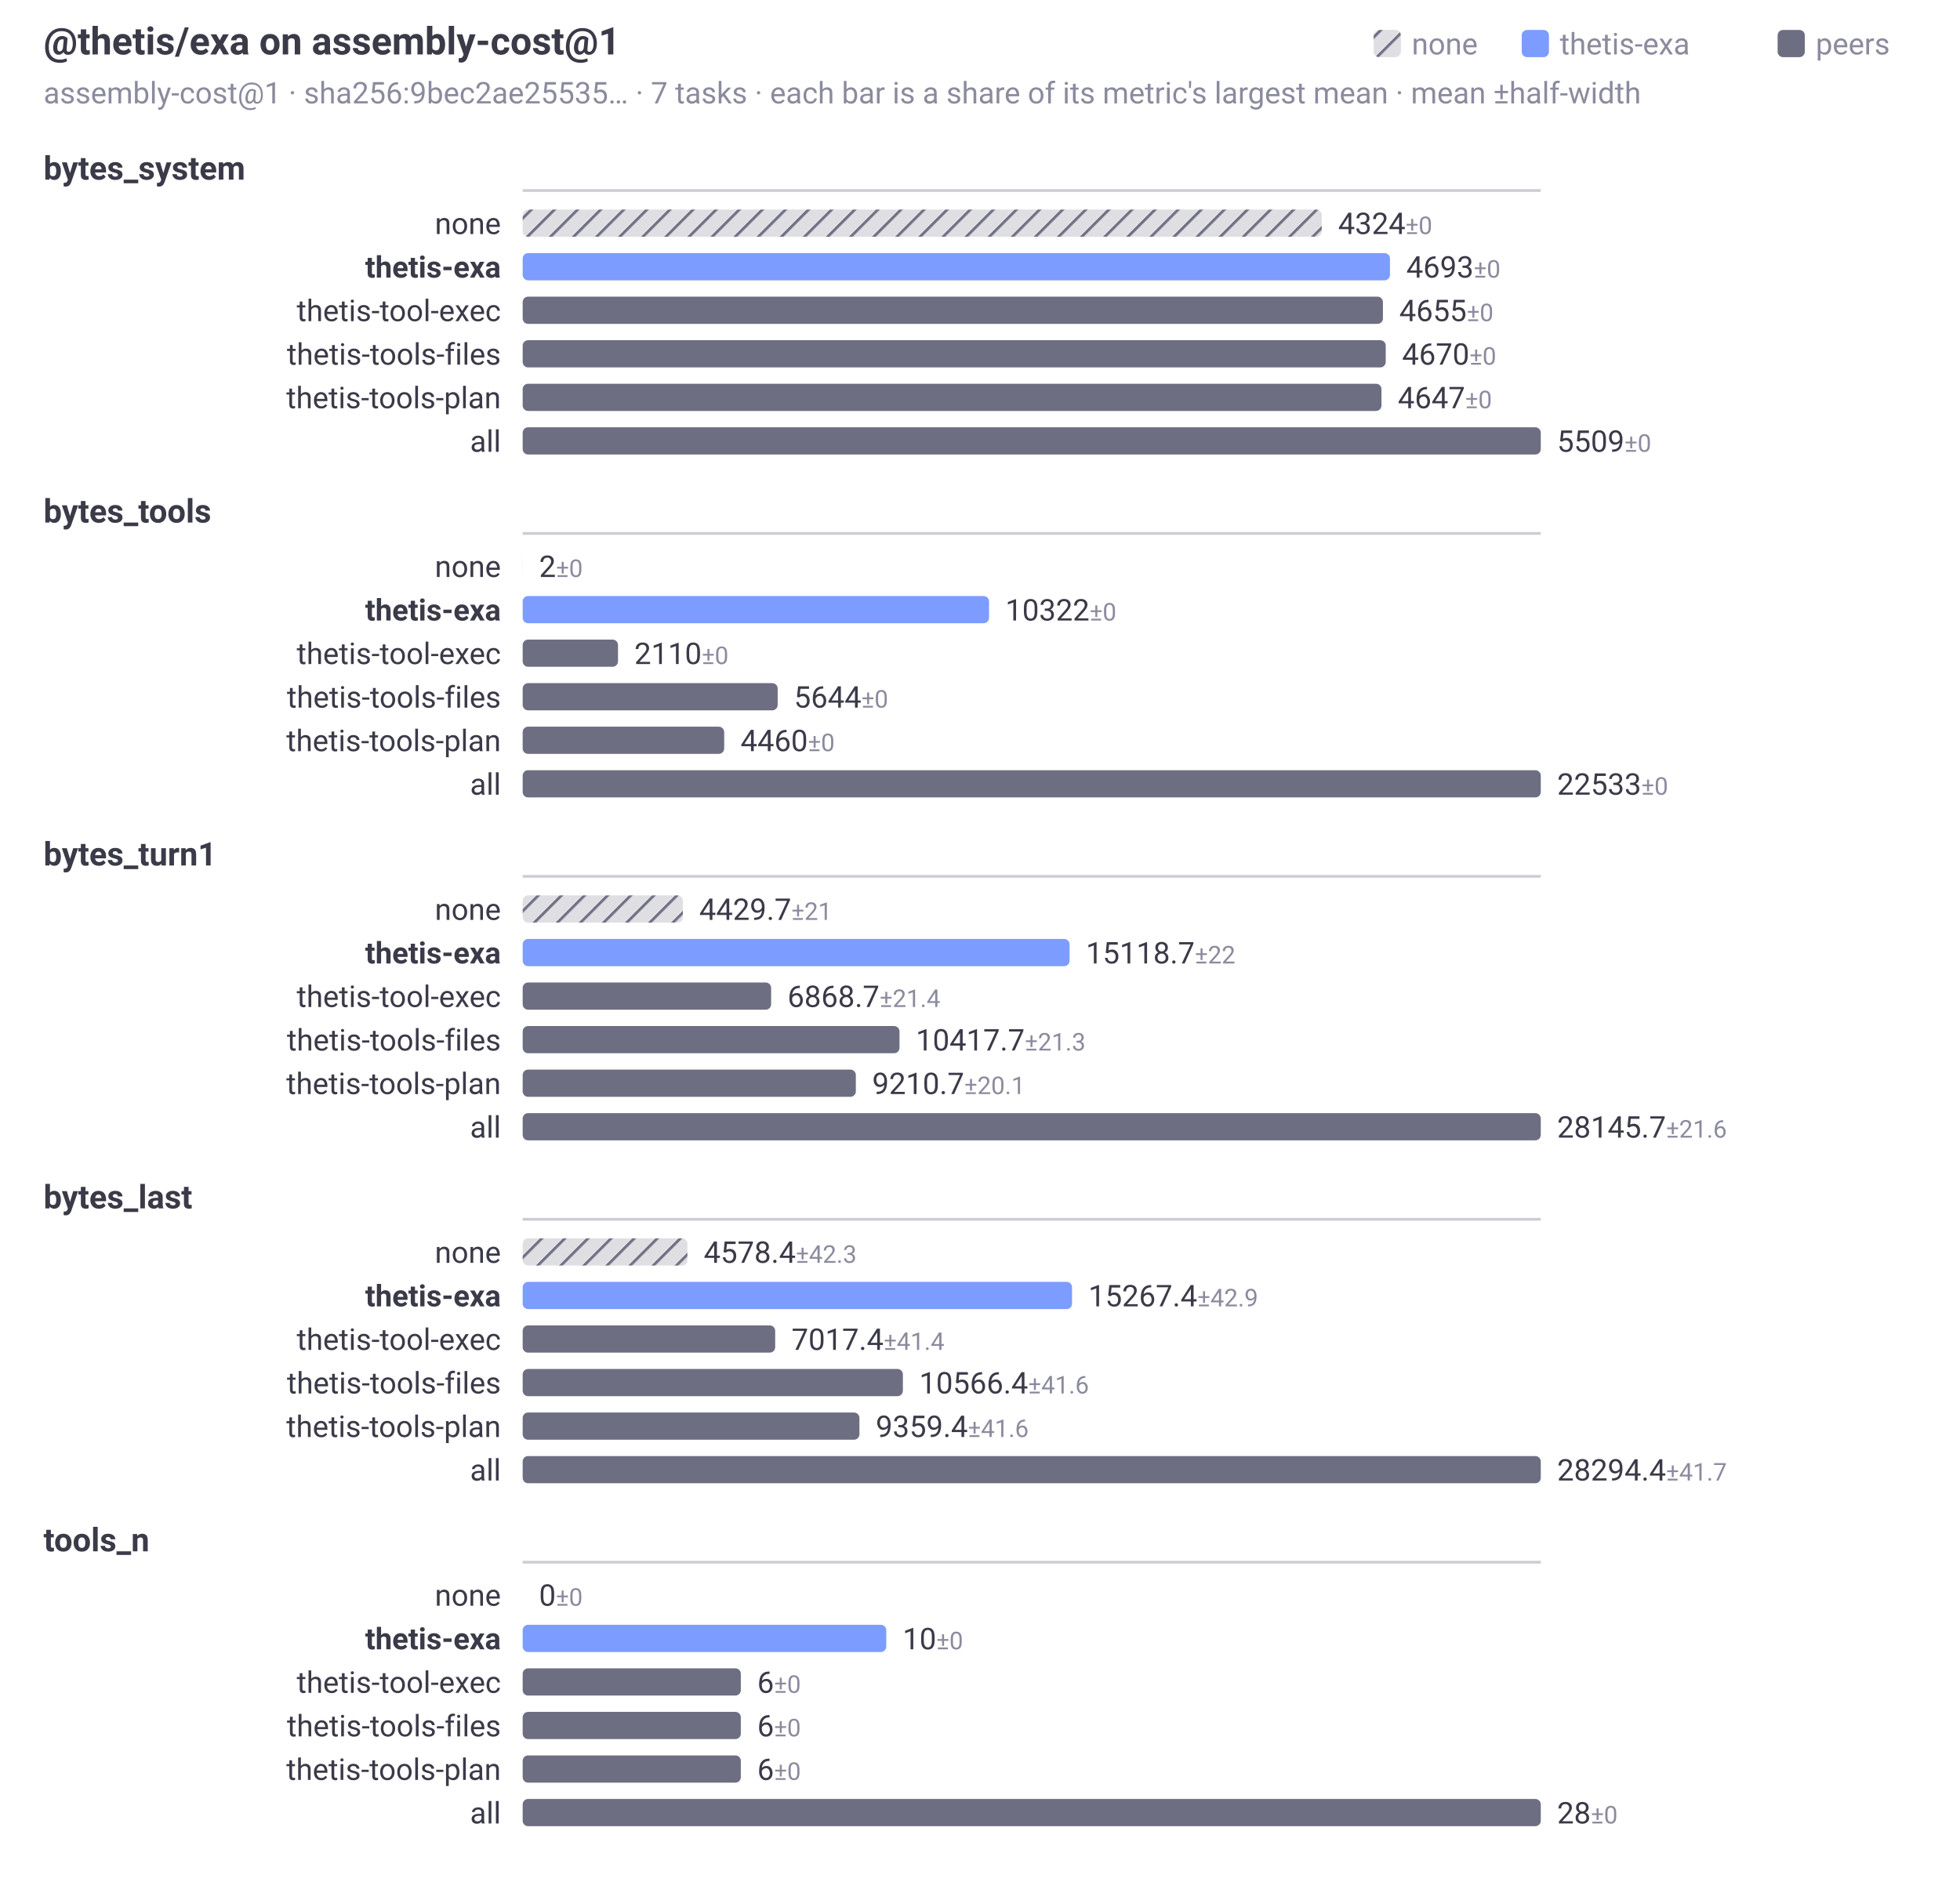
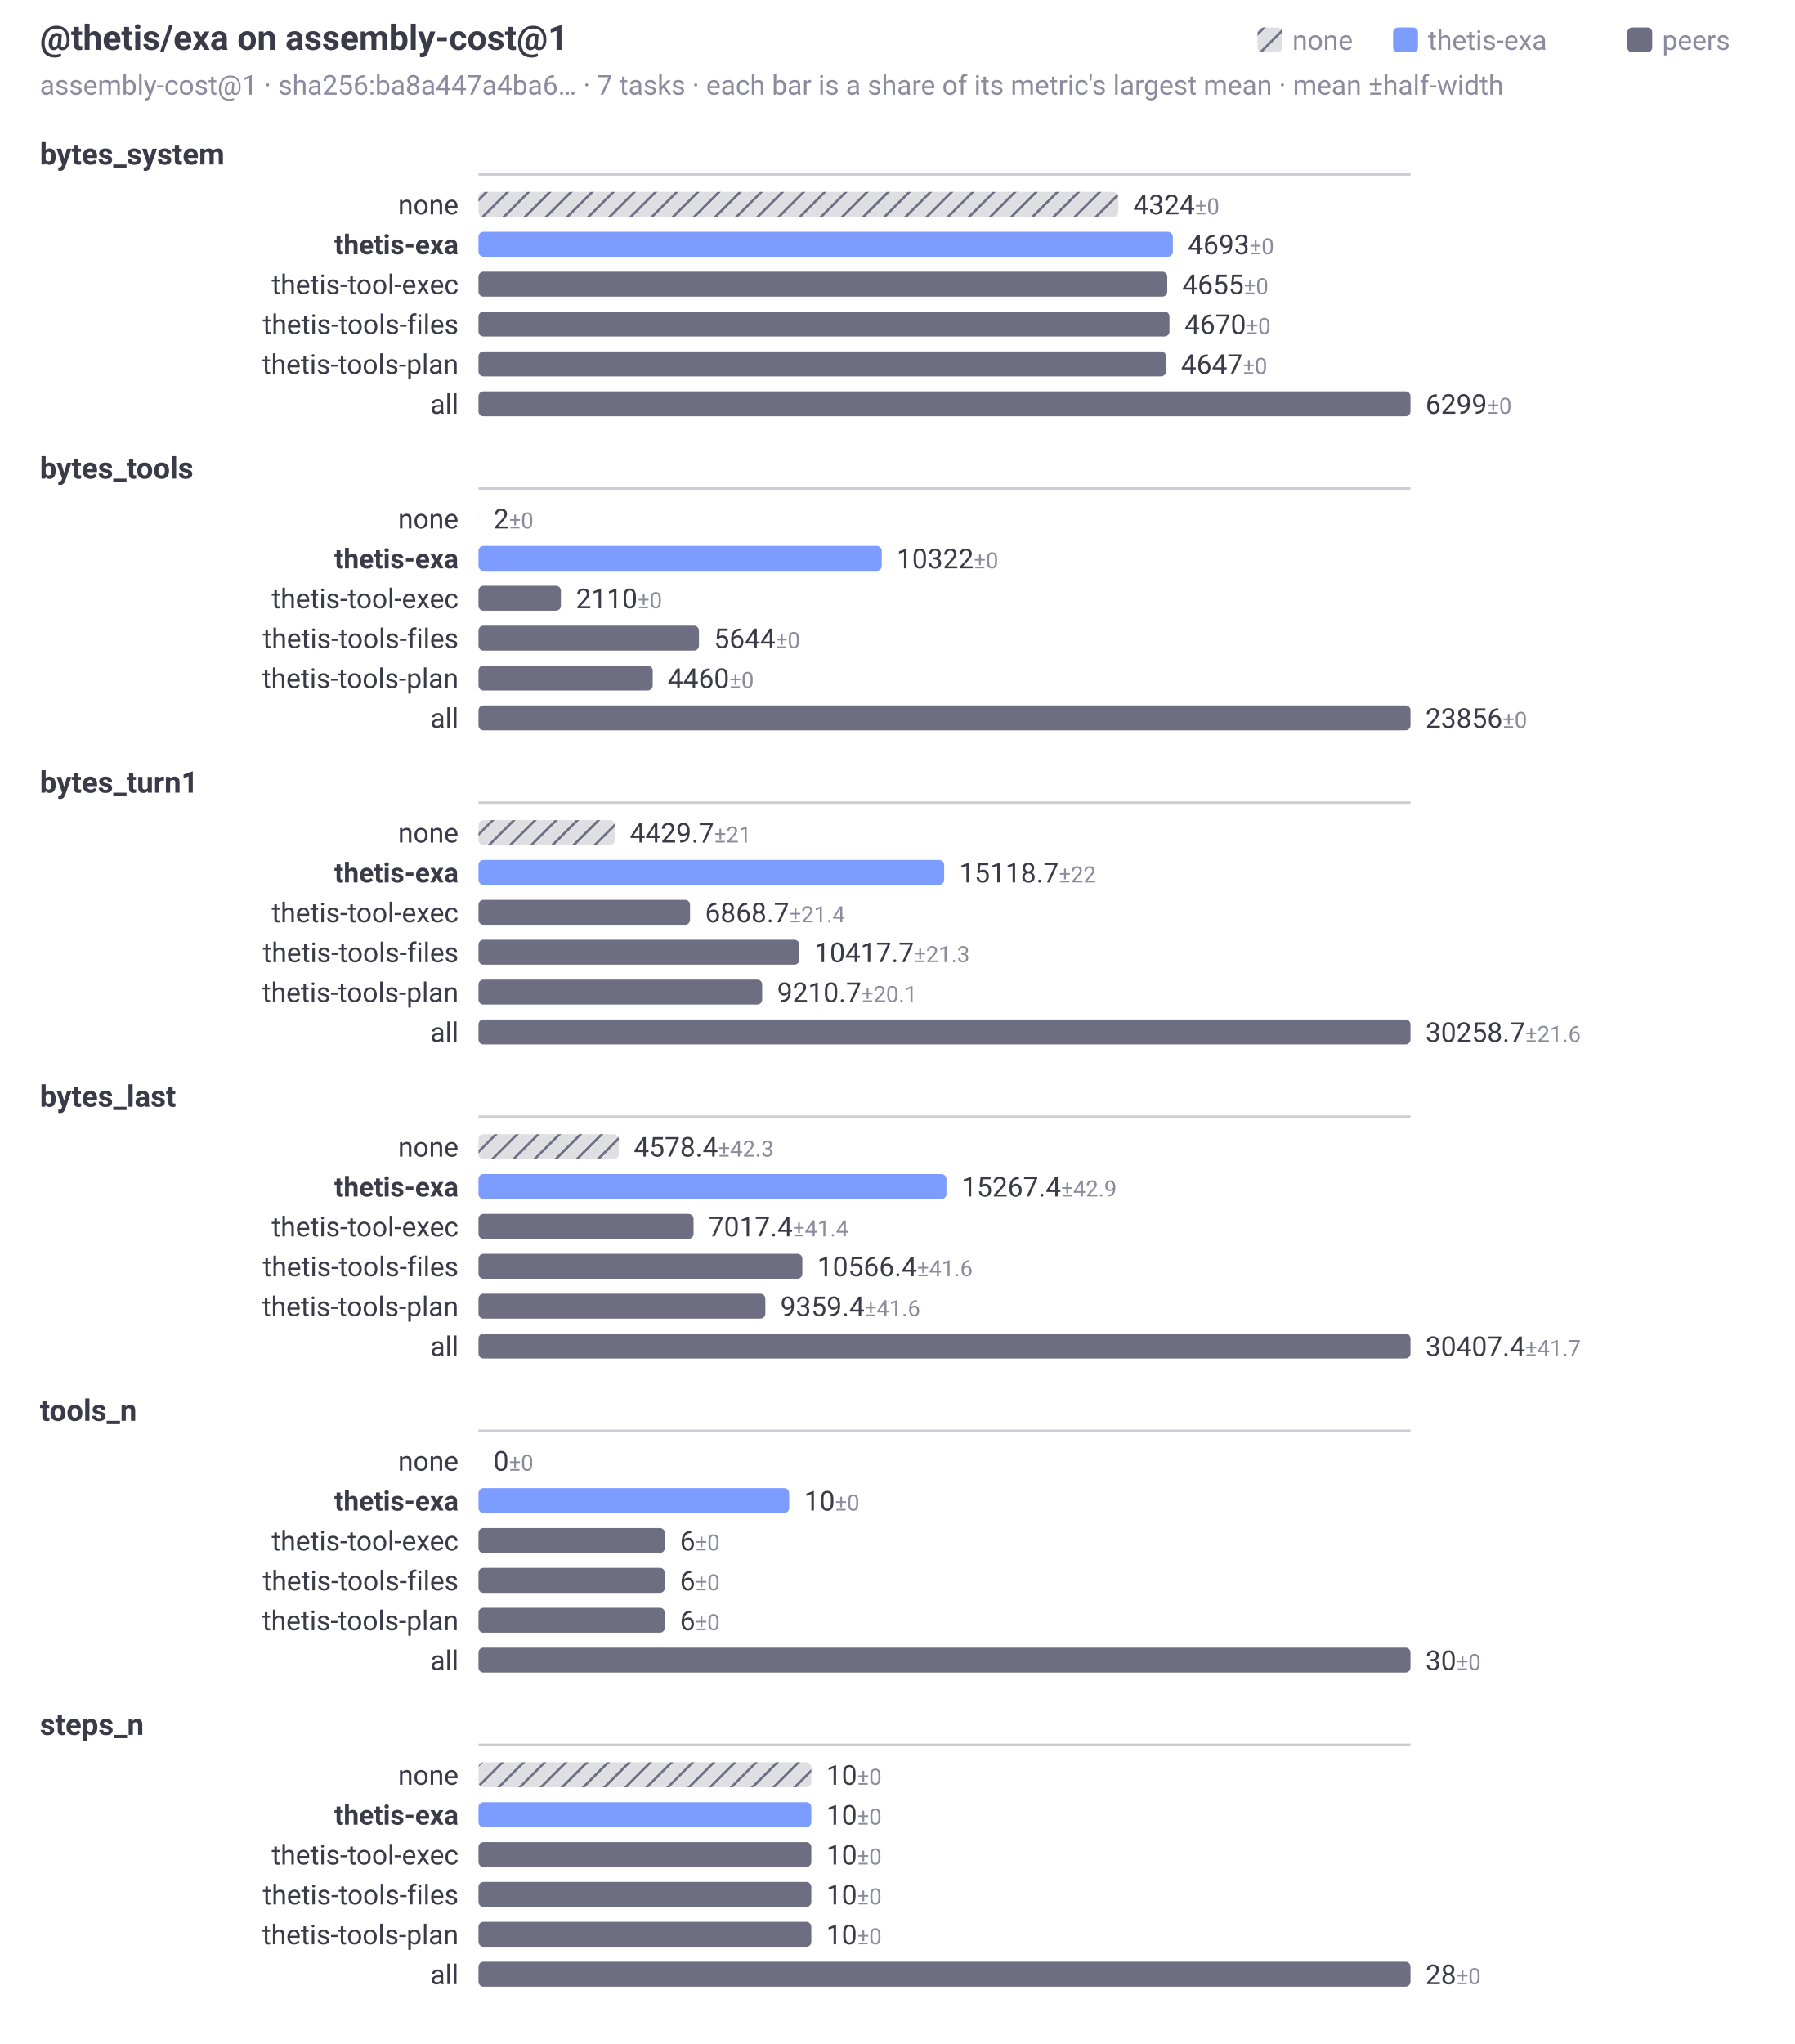
- <svg xmlns="http://www.w3.org/2000/svg" width="720" height="694" viewBox="0 0 720 694" role="img" aria-labelledby="t d" font-family="system-ui, -apple-system, Segoe UI, Roboto, sans-serif">
+ <svg xmlns="http://www.w3.org/2000/svg" width="720" height="820" viewBox="0 0 720 820" role="img" aria-labelledby="t d" font-family="system-ui, -apple-system, Segoe UI, Roboto, sans-serif">
  <style>.t{fill:#3a3a48}.f{fill:#8b8b9e}@media (prefers-color-scheme:dark){.t{fill:#d2d2dc}.f{fill:#9a9aae}}</style>
  <defs>
    <pattern id="hatch" width="6" height="6" patternUnits="userSpaceOnUse" patternTransform="rotate(45)">
      <rect width="6" height="6" fill="#6e6e82" fill-opacity="0.22" />
      <line x1="0" y1="0" x2="0" y2="6" stroke="#6e6e82" stroke-width="2" />
    </pattern>
  </defs>
  <text class="t" x="16" y="20" font-size="14" font-weight="600">@thetis/exa on assembly-cost@1</text>
-   <text class="f" x="16" y="38" font-size="11">assembly-cost@1 · sha256:9bec2ae25535… · 7 tasks · each bar is a share of its metric's largest mean · mean ±half-width</text>
+   <text class="f" x="16" y="38" font-size="11">assembly-cost@1 · sha256:ba8a447a4ba6… · 7 tasks · each bar is a share of its metric's largest mean · mean ±half-width</text>
  <rect x="653" y="11" width="10" height="10" rx="2" fill="#6e6e82" />
  <text class="f" x="667" y="20" font-size="11">peers</text>
  <rect x="559" y="11" width="10" height="10" rx="2" fill="#7c9cff" />
  <text class="f" x="573" y="20" font-size="11">thetis-exa</text>
  <rect x="504.6" y="11" width="10" height="10" rx="2" fill="url(#hatch)" />
  <text class="f" x="518.6" y="20" font-size="11">none</text>
  <text class="t" x="16" y="66" font-size="12" font-weight="600">bytes_system</text>
  <line x1="192" y1="70" x2="566" y2="70" stroke="#6e6e82" stroke-opacity="0.35" stroke-width="1" />
  <text class="t" x="184" y="86" font-size="11" text-anchor="end">none</text>
-   <rect x="192" y="77" width="293.55" height="10" rx="2" fill="url(#hatch)" />
-   <text class="t" x="491.55" y="86" font-size="11">4324<tspan class="f" font-size="9"> ±0</tspan>
+   <rect x="192" y="77" width="256.74" height="10" rx="2" fill="url(#hatch)" />
+   <text class="t" x="454.74" y="86" font-size="11">4324<tspan class="f" font-size="9"> ±0</tspan>
  </text>
  <text class="t" x="184" y="102" font-size="11" text-anchor="end" font-weight="600">thetis-exa</text>
-   <rect x="192" y="93" width="318.6" height="10" rx="2" fill="#7c9cff" />
-   <text class="t" x="516.6" y="102" font-size="11">4693<tspan class="f" font-size="9"> ±0</tspan>
+   <rect x="192" y="93" width="278.64" height="10" rx="2" fill="#7c9cff" />
+   <text class="t" x="476.64" y="102" font-size="11">4693<tspan class="f" font-size="9"> ±0</tspan>
  </text>
  <text class="t" x="184" y="118" font-size="11" text-anchor="end">thetis-tool-exec</text>
-   <rect x="192" y="109" width="316.02" height="10" rx="2" fill="#6e6e82" />
-   <text class="t" x="514.02" y="118" font-size="11">4655<tspan class="f" font-size="9"> ±0</tspan>
+   <rect x="192" y="109" width="276.39" height="10" rx="2" fill="#6e6e82" />
+   <text class="t" x="474.39" y="118" font-size="11">4655<tspan class="f" font-size="9"> ±0</tspan>
  </text>
  <text class="t" x="184" y="134" font-size="11" text-anchor="end">thetis-tools-files</text>
-   <rect x="192" y="125" width="317.04" height="10" rx="2" fill="#6e6e82" />
-   <text class="t" x="515.04" y="134" font-size="11">4670<tspan class="f" font-size="9"> ±0</tspan>
+   <rect x="192" y="125" width="277.28" height="10" rx="2" fill="#6e6e82" />
+   <text class="t" x="475.28" y="134" font-size="11">4670<tspan class="f" font-size="9"> ±0</tspan>
  </text>
  <text class="t" x="184" y="150" font-size="11" text-anchor="end">thetis-tools-plan</text>
-   <rect x="192" y="141" width="315.48" height="10" rx="2" fill="#6e6e82" />
-   <text class="t" x="513.48" y="150" font-size="11">4647<tspan class="f" font-size="9"> ±0</tspan>
+   <rect x="192" y="141" width="275.91" height="10" rx="2" fill="#6e6e82" />
+   <text class="t" x="473.91" y="150" font-size="11">4647<tspan class="f" font-size="9"> ±0</tspan>
  </text>
  <text class="t" x="184" y="166" font-size="11" text-anchor="end">all</text>
  <rect x="192" y="157" width="374" height="10" rx="2" fill="#6e6e82" />
-   <text class="t" x="572" y="166" font-size="11">5509<tspan class="f" font-size="9"> ±0</tspan>
+   <text class="t" x="572" y="166" font-size="11">6299<tspan class="f" font-size="9"> ±0</tspan>
  </text>
  <text class="t" x="16" y="192" font-size="12" font-weight="600">bytes_tools</text>
  <line x1="192" y1="196" x2="566" y2="196" stroke="#6e6e82" stroke-opacity="0.35" stroke-width="1" />
  <text class="t" x="184" y="212" font-size="11" text-anchor="end">none</text>
  <rect x="192" y="203" width="0.03" height="10" rx="2" fill="url(#hatch)" />
  <text class="t" x="198.03" y="212" font-size="11">2<tspan class="f" font-size="9"> ±0</tspan>
  </text>
  <text class="t" x="184" y="228" font-size="11" text-anchor="end" font-weight="600">thetis-exa</text>
-   <rect x="192" y="219" width="171.32" height="10" rx="2" fill="#7c9cff" />
-   <text class="t" x="369.32" y="228" font-size="11">10322<tspan class="f" font-size="9"> ±0</tspan>
+   <rect x="192" y="219" width="161.82" height="10" rx="2" fill="#7c9cff" />
+   <text class="t" x="359.82" y="228" font-size="11">10322<tspan class="f" font-size="9"> ±0</tspan>
  </text>
  <text class="t" x="184" y="244" font-size="11" text-anchor="end">thetis-tool-exec</text>
-   <rect x="192" y="235" width="35.02" height="10" rx="2" fill="#6e6e82" />
-   <text class="t" x="233.02" y="244" font-size="11">2110<tspan class="f" font-size="9"> ±0</tspan>
+   <rect x="192" y="235" width="33.08" height="10" rx="2" fill="#6e6e82" />
+   <text class="t" x="231.08" y="244" font-size="11">2110<tspan class="f" font-size="9"> ±0</tspan>
  </text>
  <text class="t" x="184" y="260" font-size="11" text-anchor="end">thetis-tools-files</text>
-   <rect x="192" y="251" width="93.68" height="10" rx="2" fill="#6e6e82" />
-   <text class="t" x="291.68" y="260" font-size="11">5644<tspan class="f" font-size="9"> ±0</tspan>
+   <rect x="192" y="251" width="88.48" height="10" rx="2" fill="#6e6e82" />
+   <text class="t" x="286.48" y="260" font-size="11">5644<tspan class="f" font-size="9"> ±0</tspan>
  </text>
  <text class="t" x="184" y="276" font-size="11" text-anchor="end">thetis-tools-plan</text>
-   <rect x="192" y="267" width="74.03" height="10" rx="2" fill="#6e6e82" />
-   <text class="t" x="272.03" y="276" font-size="11">4460<tspan class="f" font-size="9"> ±0</tspan>
+   <rect x="192" y="267" width="69.92" height="10" rx="2" fill="#6e6e82" />
+   <text class="t" x="267.92" y="276" font-size="11">4460<tspan class="f" font-size="9"> ±0</tspan>
  </text>
  <text class="t" x="184" y="292" font-size="11" text-anchor="end">all</text>
  <rect x="192" y="283" width="374" height="10" rx="2" fill="#6e6e82" />
-   <text class="t" x="572" y="292" font-size="11">22533<tspan class="f" font-size="9"> ±0</tspan>
+   <text class="t" x="572" y="292" font-size="11">23856<tspan class="f" font-size="9"> ±0</tspan>
  </text>
  <text class="t" x="16" y="318" font-size="12" font-weight="600">bytes_turn1</text>
  <line x1="192" y1="322" x2="566" y2="322" stroke="#6e6e82" stroke-opacity="0.35" stroke-width="1" />
  <text class="t" x="184" y="338" font-size="11" text-anchor="end">none</text>
-   <rect x="192" y="329" width="58.86" height="10" rx="2" fill="url(#hatch)" />
-   <text class="t" x="256.86" y="338" font-size="11">4429.7<tspan class="f" font-size="9"> ±21</tspan>
+   <rect x="192" y="329" width="54.75" height="10" rx="2" fill="url(#hatch)" />
+   <text class="t" x="252.75" y="338" font-size="11">4429.7<tspan class="f" font-size="9"> ±21</tspan>
  </text>
  <text class="t" x="184" y="354" font-size="11" text-anchor="end" font-weight="600">thetis-exa</text>
-   <rect x="192" y="345" width="200.9" height="10" rx="2" fill="#7c9cff" />
-   <text class="t" x="398.9" y="354" font-size="11">15118.7<tspan class="f" font-size="9"> ±22</tspan>
+   <rect x="192" y="345" width="186.87" height="10" rx="2" fill="#7c9cff" />
+   <text class="t" x="384.87" y="354" font-size="11">15118.7<tspan class="f" font-size="9"> ±22</tspan>
  </text>
  <text class="t" x="184" y="370" font-size="11" text-anchor="end">thetis-tool-exec</text>
-   <rect x="192" y="361" width="91.27" height="10" rx="2" fill="#6e6e82" />
-   <text class="t" x="289.27" y="370" font-size="11">6868.7<tspan class="f" font-size="9"> ±21.4</tspan>
+   <rect x="192" y="361" width="84.9" height="10" rx="2" fill="#6e6e82" />
+   <text class="t" x="282.9" y="370" font-size="11">6868.7<tspan class="f" font-size="9"> ±21.4</tspan>
  </text>
  <text class="t" x="184" y="386" font-size="11" text-anchor="end">thetis-tools-files</text>
-   <rect x="192" y="377" width="138.43" height="10" rx="2" fill="#6e6e82" />
-   <text class="t" x="336.43" y="386" font-size="11">10417.7<tspan class="f" font-size="9"> ±21.3</tspan>
+   <rect x="192" y="377" width="128.76" height="10" rx="2" fill="#6e6e82" />
+   <text class="t" x="326.76" y="386" font-size="11">10417.7<tspan class="f" font-size="9"> ±21.3</tspan>
  </text>
  <text class="t" x="184" y="402" font-size="11" text-anchor="end">thetis-tools-plan</text>
-   <rect x="192" y="393" width="122.39" height="10" rx="2" fill="#6e6e82" />
-   <text class="t" x="320.39" y="402" font-size="11">9210.7<tspan class="f" font-size="9"> ±20.1</tspan>
+   <rect x="192" y="393" width="113.85" height="10" rx="2" fill="#6e6e82" />
+   <text class="t" x="311.85" y="402" font-size="11">9210.7<tspan class="f" font-size="9"> ±20.1</tspan>
  </text>
  <text class="t" x="184" y="418" font-size="11" text-anchor="end">all</text>
  <rect x="192" y="409" width="374" height="10" rx="2" fill="#6e6e82" />
-   <text class="t" x="572" y="418" font-size="11">28145.7<tspan class="f" font-size="9"> ±21.6</tspan>
+   <text class="t" x="572" y="418" font-size="11">30258.7<tspan class="f" font-size="9"> ±21.6</tspan>
  </text>
  <text class="t" x="16" y="444" font-size="12" font-weight="600">bytes_last</text>
  <line x1="192" y1="448" x2="566" y2="448" stroke="#6e6e82" stroke-opacity="0.35" stroke-width="1" />
  <text class="t" x="184" y="464" font-size="11" text-anchor="end">none</text>
-   <rect x="192" y="455" width="60.52" height="10" rx="2" fill="url(#hatch)" />
-   <text class="t" x="258.52" y="464" font-size="11">4578.4<tspan class="f" font-size="9"> ±42.3</tspan>
+   <rect x="192" y="455" width="56.31" height="10" rx="2" fill="url(#hatch)" />
+   <text class="t" x="254.31" y="464" font-size="11">4578.4<tspan class="f" font-size="9"> ±42.3</tspan>
  </text>
  <text class="t" x="184" y="480" font-size="11" text-anchor="end" font-weight="600">thetis-exa</text>
-   <rect x="192" y="471" width="201.81" height="10" rx="2" fill="#7c9cff" />
-   <text class="t" x="399.81" y="480" font-size="11">15267.4<tspan class="f" font-size="9"> ±42.9</tspan>
+   <rect x="192" y="471" width="187.78" height="10" rx="2" fill="#7c9cff" />
+   <text class="t" x="385.78" y="480" font-size="11">15267.4<tspan class="f" font-size="9"> ±42.9</tspan>
  </text>
  <text class="t" x="184" y="496" font-size="11" text-anchor="end">thetis-tool-exec</text>
-   <rect x="192" y="487" width="92.76" height="10" rx="2" fill="#6e6e82" />
-   <text class="t" x="290.76" y="496" font-size="11">7017.4<tspan class="f" font-size="9"> ±41.4</tspan>
+   <rect x="192" y="487" width="86.31" height="10" rx="2" fill="#6e6e82" />
+   <text class="t" x="284.31" y="496" font-size="11">7017.4<tspan class="f" font-size="9"> ±41.4</tspan>
  </text>
  <text class="t" x="184" y="512" font-size="11" text-anchor="end">thetis-tools-files</text>
-   <rect x="192" y="503" width="139.67" height="10" rx="2" fill="#6e6e82" />
-   <text class="t" x="337.67" y="512" font-size="11">10566.4<tspan class="f" font-size="9"> ±41.6</tspan>
+   <rect x="192" y="503" width="129.96" height="10" rx="2" fill="#6e6e82" />
+   <text class="t" x="327.96" y="512" font-size="11">10566.4<tspan class="f" font-size="9"> ±41.6</tspan>
  </text>
  <text class="t" x="184" y="528" font-size="11" text-anchor="end">thetis-tools-plan</text>
-   <rect x="192" y="519" width="123.71" height="10" rx="2" fill="#6e6e82" />
-   <text class="t" x="321.71" y="528" font-size="11">9359.4<tspan class="f" font-size="9"> ±41.6</tspan>
+   <rect x="192" y="519" width="115.12" height="10" rx="2" fill="#6e6e82" />
+   <text class="t" x="313.12" y="528" font-size="11">9359.4<tspan class="f" font-size="9"> ±41.6</tspan>
  </text>
  <text class="t" x="184" y="544" font-size="11" text-anchor="end">all</text>
  <rect x="192" y="535" width="374" height="10" rx="2" fill="#6e6e82" />
-   <text class="t" x="572" y="544" font-size="11">28294.4<tspan class="f" font-size="9"> ±41.7</tspan>
+   <text class="t" x="572" y="544" font-size="11">30407.4<tspan class="f" font-size="9"> ±41.7</tspan>
  </text>
  <text class="t" x="16" y="570" font-size="12" font-weight="600">tools_n</text>
  <line x1="192" y1="574" x2="566" y2="574" stroke="#6e6e82" stroke-opacity="0.35" stroke-width="1" />
  <text class="t" x="184" y="590" font-size="11" text-anchor="end">none</text>
  <rect x="192" y="581" width="0" height="10" rx="2" fill="url(#hatch)" />
  <text class="t" x="198" y="590" font-size="11">0<tspan class="f" font-size="9"> ±0</tspan>
  </text>
  <text class="t" x="184" y="606" font-size="11" text-anchor="end" font-weight="600">thetis-exa</text>
-   <rect x="192" y="597" width="133.57" height="10" rx="2" fill="#7c9cff" />
-   <text class="t" x="331.57" y="606" font-size="11">10<tspan class="f" font-size="9"> ±0</tspan>
+   <rect x="192" y="597" width="124.67" height="10" rx="2" fill="#7c9cff" />
+   <text class="t" x="322.67" y="606" font-size="11">10<tspan class="f" font-size="9"> ±0</tspan>
  </text>
  <text class="t" x="184" y="622" font-size="11" text-anchor="end">thetis-tool-exec</text>
-   <rect x="192" y="613" width="80.14" height="10" rx="2" fill="#6e6e82" />
-   <text class="t" x="278.14" y="622" font-size="11">6<tspan class="f" font-size="9"> ±0</tspan>
+   <rect x="192" y="613" width="74.8" height="10" rx="2" fill="#6e6e82" />
+   <text class="t" x="272.8" y="622" font-size="11">6<tspan class="f" font-size="9"> ±0</tspan>
  </text>
  <text class="t" x="184" y="638" font-size="11" text-anchor="end">thetis-tools-files</text>
-   <rect x="192" y="629" width="80.14" height="10" rx="2" fill="#6e6e82" />
-   <text class="t" x="278.14" y="638" font-size="11">6<tspan class="f" font-size="9"> ±0</tspan>
+   <rect x="192" y="629" width="74.8" height="10" rx="2" fill="#6e6e82" />
+   <text class="t" x="272.8" y="638" font-size="11">6<tspan class="f" font-size="9"> ±0</tspan>
  </text>
  <text class="t" x="184" y="654" font-size="11" text-anchor="end">thetis-tools-plan</text>
-   <rect x="192" y="645" width="80.14" height="10" rx="2" fill="#6e6e82" />
-   <text class="t" x="278.14" y="654" font-size="11">6<tspan class="f" font-size="9"> ±0</tspan>
+   <rect x="192" y="645" width="74.8" height="10" rx="2" fill="#6e6e82" />
+   <text class="t" x="272.8" y="654" font-size="11">6<tspan class="f" font-size="9"> ±0</tspan>
  </text>
  <text class="t" x="184" y="670" font-size="11" text-anchor="end">all</text>
  <rect x="192" y="661" width="374" height="10" rx="2" fill="#6e6e82" />
-   <text class="t" x="572" y="670" font-size="11">28<tspan class="f" font-size="9"> ±0</tspan>
+   <text class="t" x="572" y="670" font-size="11">30<tspan class="f" font-size="9"> ±0</tspan>
+   </text>
+   <text class="t" x="16" y="696" font-size="12" font-weight="600">steps_n</text>
+   <line x1="192" y1="700" x2="566" y2="700" stroke="#6e6e82" stroke-opacity="0.35" stroke-width="1" />
+   <text class="t" x="184" y="716" font-size="11" text-anchor="end">none</text>
+   <rect x="192" y="707" width="133.57" height="10" rx="2" fill="url(#hatch)" />
+   <text class="t" x="331.57" y="716" font-size="11">10<tspan class="f" font-size="9"> ±0</tspan>
+   </text>
+   <text class="t" x="184" y="732" font-size="11" text-anchor="end" font-weight="600">thetis-exa</text>
+   <rect x="192" y="723" width="133.57" height="10" rx="2" fill="#7c9cff" />
+   <text class="t" x="331.57" y="732" font-size="11">10<tspan class="f" font-size="9"> ±0</tspan>
+   </text>
+   <text class="t" x="184" y="748" font-size="11" text-anchor="end">thetis-tool-exec</text>
+   <rect x="192" y="739" width="133.57" height="10" rx="2" fill="#6e6e82" />
+   <text class="t" x="331.57" y="748" font-size="11">10<tspan class="f" font-size="9"> ±0</tspan>
+   </text>
+   <text class="t" x="184" y="764" font-size="11" text-anchor="end">thetis-tools-files</text>
+   <rect x="192" y="755" width="133.57" height="10" rx="2" fill="#6e6e82" />
+   <text class="t" x="331.57" y="764" font-size="11">10<tspan class="f" font-size="9"> ±0</tspan>
+   </text>
+   <text class="t" x="184" y="780" font-size="11" text-anchor="end">thetis-tools-plan</text>
+   <rect x="192" y="771" width="133.57" height="10" rx="2" fill="#6e6e82" />
+   <text class="t" x="331.57" y="780" font-size="11">10<tspan class="f" font-size="9"> ±0</tspan>
+   </text>
+   <text class="t" x="184" y="796" font-size="11" text-anchor="end">all</text>
+   <rect x="192" y="787" width="374" height="10" rx="2" fill="#6e6e82" />
+   <text class="t" x="572" y="796" font-size="11">28<tspan class="f" font-size="9"> ±0</tspan>
  </text>
</svg>
